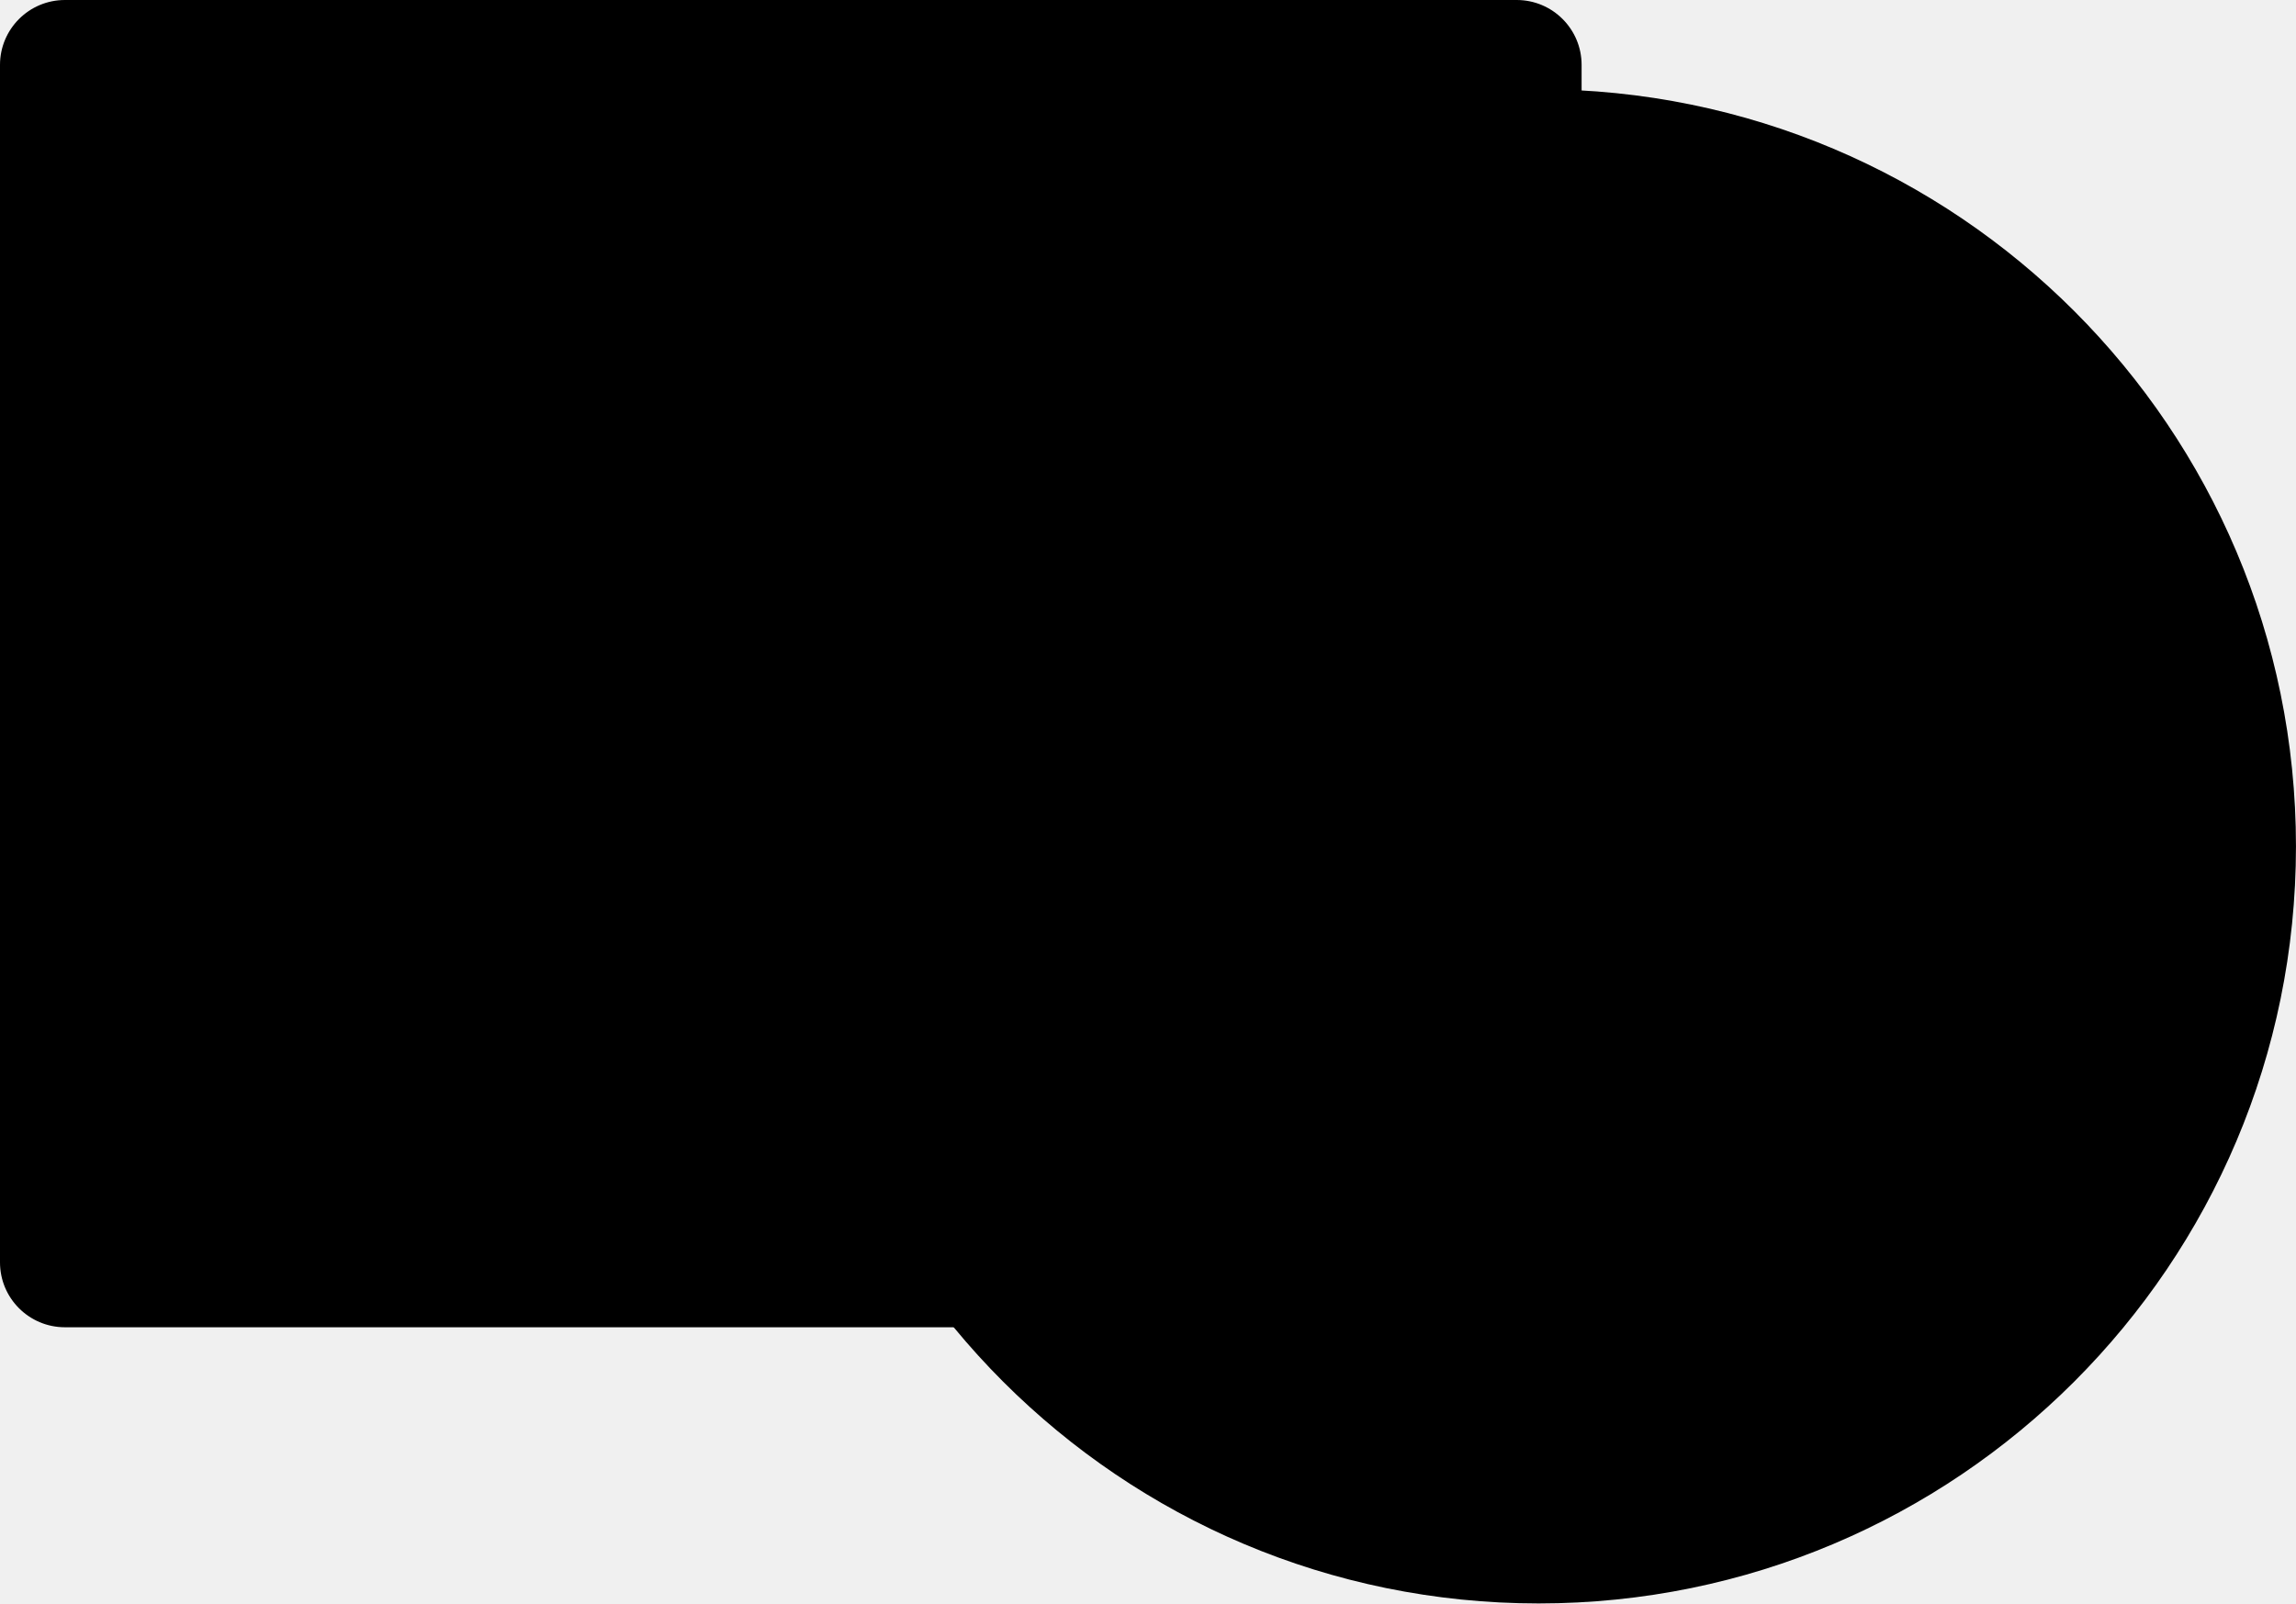
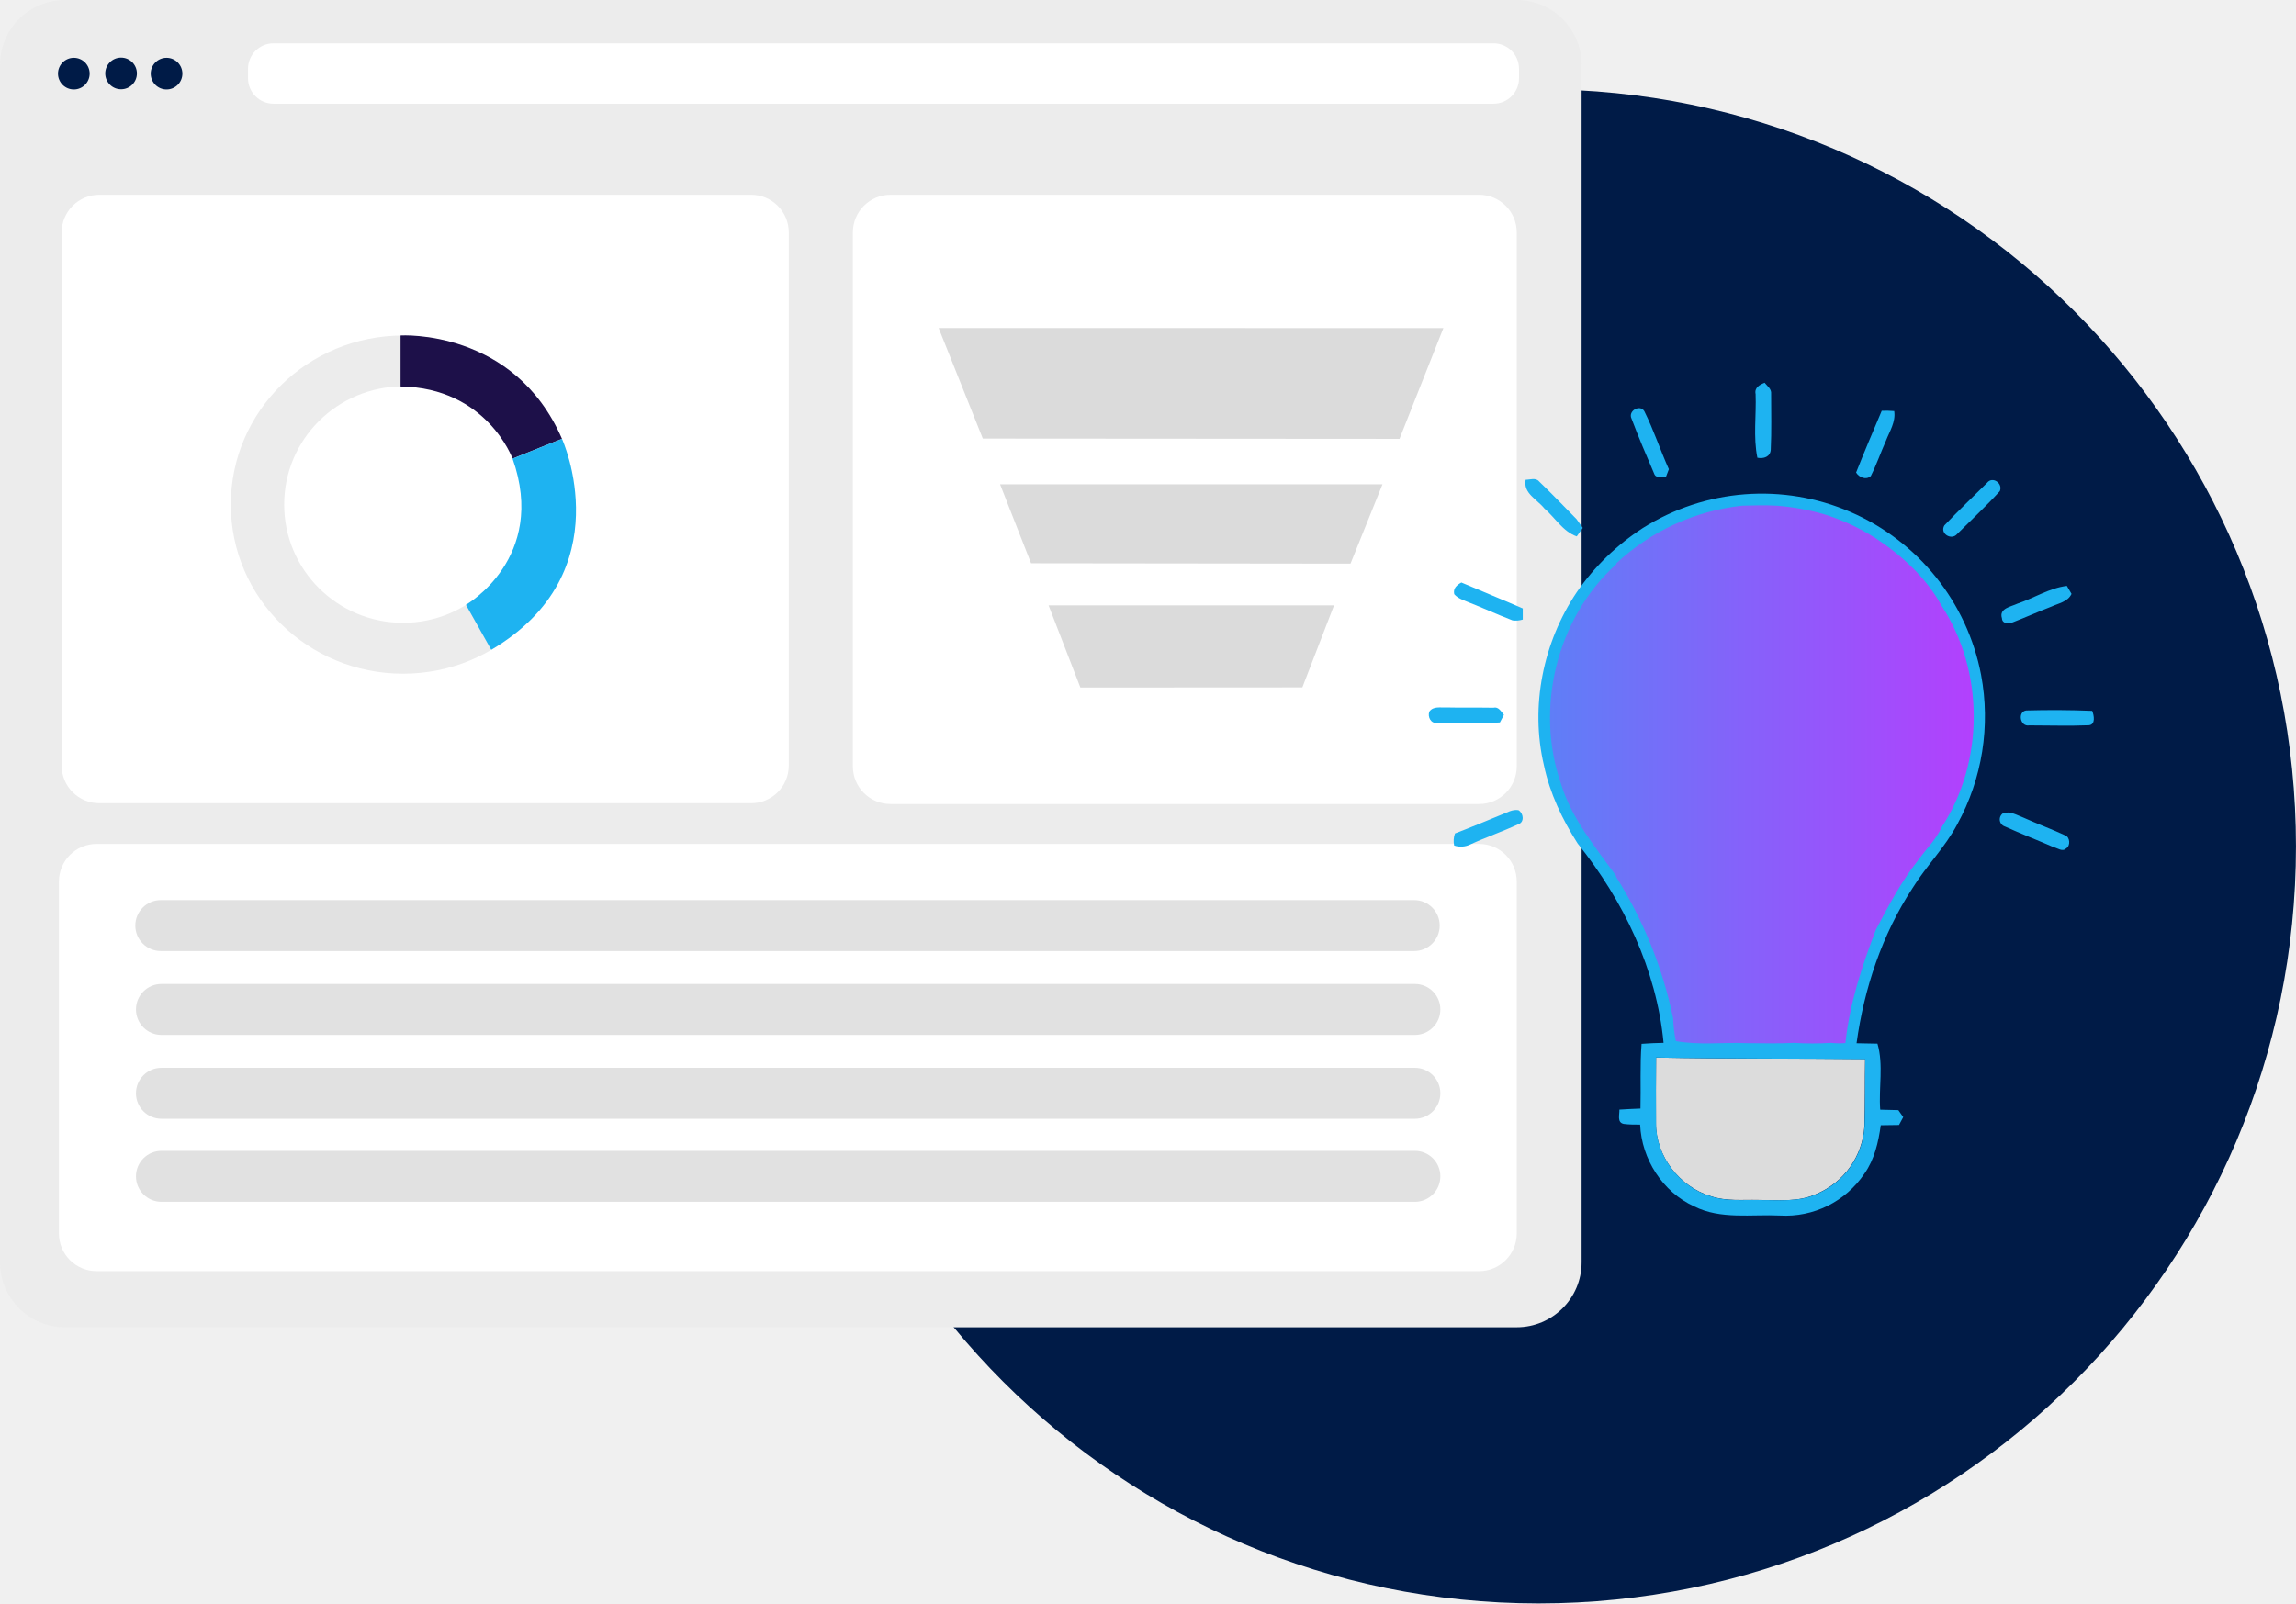
<svg xmlns="http://www.w3.org/2000/svg" id="Layer_1" data-name="Layer 1" viewBox="0 0 736.69 514.62">
  <defs>
    <style>.cls-1{fill:#001b47;}.cls-2{fill:#ececec;}.cls-3{fill:#dcdcdc;}.cls-4{fill:url(#linear-gradient);}.cls-5{fill:#fff;}.cls-6{fill:#e1e1e1;}.cls-7{fill:#dbdbdb;}.cls-8{fill:#1d1049;}.cls-9{fill:#1eb3f1;}</style>
    <linearGradient id="linear-gradient" x1="546.32" y1="383.23" x2="686.07" y2="383.23" gradientUnits="userSpaceOnUse">
      <stop offset="0" stop-color="#5e7ff7" />
      <stop offset="1" stop-color="#b43ffd" />
    </linearGradient>
  </defs>
-   <circle className="cls-1" cx="493.69" cy="271.63" r="242.99" />
-   <rect className="cls-2" width="507.47" height="425.98" rx="20.83" />
-   <path className="cls-3" d="M582.27,474.11c22.34.45,44.71.25,67.06.49-.12,7.22,0,14.44-.22,21.66a25.19,25.19,0,0,1-15.22,21.55c-5.9,2.82-12.55,2-18.85,2-5.06-.12-10.27.47-15.15-1.18-10.09-3-17.76-12.9-17.66-23.48C582.21,488.16,582.21,481.14,582.27,474.11Z" transform="translate(-50.9 -134.7)" />
-   <path className="cls-4" d="M587.66,471.51s-2.63-15.83-5.45-23.62-7.8-21.19-11.25-26.43-19.15-26.8-19.4-28.72-14.94-33.15,6-65.08,59.07-33.47,59.07-33.47,30.16,3.86,40.5,13.16,14.55,12.5,24.51,32.67,0,49.78,0,49.78-11.87,20.69-14.17,22.73-10.85,15.06-13.53,22.21a157.53,157.53,0,0,0-6.77,25.15c-1,6.51-2.55,12.38-2.55,12.38Z" transform="translate(-50.9 -134.7)" />
-   <rect className="cls-5" x="19.78" y="62.51" width="233.31" height="195.28" rx="12.08" />
-   <rect className="cls-5" x="273.65" y="62.51" width="213.01" height="195.54" rx="12.08" />
-   <rect className="cls-5" x="18.91" y="270.85" width="467.75" height="137.12" rx="12.08" />
-   <rect className="cls-6" x="43.42" y="288.88" width="418.52" height="16.36" rx="8.18" />
-   <rect className="cls-5" x="79.58" y="13.9" width="407.81" height="19.39" rx="8.18" />
-   <rect className="cls-6" x="43.63" y="315.8" width="418.52" height="16.36" rx="8.18" />
-   <rect className="cls-6" x="43.63" y="342.71" width="418.52" height="16.36" rx="8.18" />
-   <rect className="cls-6" x="43.63" y="369.36" width="418.52" height="16.36" rx="8.18" />
-   <polygon className="cls-7" points="301.17 105.27 463.12 105.3 449.04 140.85 315.34 140.76 301.17 105.27" />
-   <polygon className="cls-7" points="320.88 155.44 443.58 155.44 433.32 180.9 330.82 180.78 320.88 155.44" />
-   <polygon className="cls-7" points="336.44 194.28 428.04 194.28 417.87 220.62 346.65 220.66 336.44 194.28" />
-   <ellipse className="cls-2" cx="129.32" cy="161.95" rx="55.26" ry="54.27" />
-   <ellipse className="cls-5" cx="129.32" cy="161.95" rx="38.14" ry="37.94" />
-   <path className="cls-8" d="M179.42,258.74V242.37s36.41-2.31,51.79,33.16l-15.85,6.36S207.08,259.11,179.42,258.74Z" transform="translate(-50.9 -134.7)" />
-   <path className="cls-9" d="M215.36,281.89l15.85-6.36s19.53,42.82-22.69,67.72l-8.12-14.44S226.68,313.84,215.36,281.89Z" transform="translate(-50.9 -134.7)" />
-   <circle className="cls-1" cx="38.85" cy="23.57" r="5.08" />
-   <circle className="cls-1" cx="53.44" cy="23.63" r="5.08" />
-   <circle className="cls-1" cx="23.69" cy="23.63" r="5.08" />
-   <path className="cls-9" d="M614.2,261.17c-.44-2.06,1.3-3,2.9-3.63.82,1.07,2.26,2,2.08,3.57,0,6,.16,11.95-.12,17.91-.14,2.3-2.28,3-4.29,2.59C613.4,274.92,614.46,268,614.2,261.17Z" transform="translate(-50.9 -134.7)" />
-   <path className="cls-9" d="M574.41,269.11c-1.29-2.54,2.74-4.77,4.09-2.42,3,6,5.1,12.46,7.87,18.6-.27.65-.79,2-1,2.61-1.24-.15-3.21.38-3.72-1.18C579.14,280.88,576.63,275,574.41,269.11Z" transform="translate(-50.9 -134.7)" />
-   <path className="cls-9" d="M654.67,266.54a31.35,31.35,0,0,1,4,.09c.55,3.46-1.47,6.47-2.66,9.55-1.67,3.75-3,7.63-4.85,11.31-1.55,1.4-3.73.43-4.72-1.12C649.07,279.72,651.88,273.13,654.67,266.54Z" transform="translate(-50.9 -134.7)" />
-   <path className="cls-9" d="M540.42,288.68c1.42,0,3.23-.77,4.32.55,4.1,3.94,8,8,12,12.08.67.92,1.32,1.85,2,2.81l-1.93,2.74c-4.47-1.6-6.95-6-10.41-9C544.1,295,539.55,293,540.42,288.68Z" transform="translate(-50.9 -134.7)" />
-   <path className="cls-9" d="M688.45,289.69c1.75-2.27,5.19.14,4.11,2.64-4.36,4.79-9.12,9.22-13.72,13.79-1.85,2.13-5.65-.2-4.06-2.81C679.22,298.66,683.87,294.2,688.45,289.69Z" transform="translate(-50.9 -134.7)" />
-   <path className="cls-9" d="M578,304.18a71.61,71.61,0,0,1,108.54,47.07,72,72,0,0,1-7.63,48c-3.92,7.43-10,13.42-14.38,20.52-9.76,14.91-15.52,32.17-17.94,49.76,2.23.06,4.46.11,6.71.13,2,6.83.35,14.15.88,21.19L660,491l1.57,2.23-1.36,2.53-5.85.08c-.76,5.43-2,10.95-5.24,15.53A30.52,30.52,0,0,1,622,524.82c-9.17-.44-19,1.34-27.5-2.93-10.13-4.62-16.88-15.18-17.35-26.25-1.75,0-3.51,0-5.24-.22-2.27-.44-1.33-3-1.42-4.59,2.25-.14,4.51-.26,6.77-.34.17-6.92-.19-13.86.35-20.77,2.35-.18,4.7-.28,7.06-.32-2.24-23.52-12.91-45.72-27.58-64-4.93-7.72-8.93-16.12-10.82-25.12-4.45-18.94-.27-39.46,10.55-55.53A75.79,75.79,0,0,1,578,304.18Zm10-1.12a69.7,69.7,0,0,0-18.5,12.45l0,.27C550.38,333,543.3,362,551.76,386.28c3.41,11.15,10.93,20.21,17.66,29.48l0,.33a137.51,137.51,0,0,1,18.3,45.35,46.29,46.29,0,0,0,.89,7.4c7.42,1.36,15.07.34,22.59.66,5.08,0,10.17.17,15.25-.09a101,101,0,0,0,11.93,0,24.67,24.67,0,0,0,4.63.06c1.34-12.58,5.28-24.68,9.79-36.39,4.09-7.77,8.2-15.59,13.69-22.48,2.45-3.44,5.68-6.5,7.37-10.37,13.79-21,13.77-50.14,0-71.15-4.89-8.89-12.69-16.1-21.16-21.65a67.6,67.6,0,0,0-16.7-7.73A76.72,76.72,0,0,0,621,297c-3.71-.2-7.43-.11-11.14,0A70.16,70.16,0,0,0,588,303.06Zm-5.73,171.05c-.06,7-.06,14.05,0,21.08-.1,10.58,7.57,20.51,17.66,23.48,4.88,1.65,10.09,1.06,15.15,1.18,6.3-.08,13,.78,18.85-2a25.19,25.19,0,0,0,15.22-21.55c.27-7.22.1-14.44.22-21.66C627,474.36,604.61,474.56,582.27,474.11Z" transform="translate(-50.9 -134.7)" />
-   <path className="cls-9" d="M517.5,325.4c-.43-1.87.84-2.94,2.29-3.75,5,2.12,10,4.18,15.05,6.33,1.55.65,3.1,1.34,4.65,2,0,1.18,0,2.37,0,3.56a7.59,7.59,0,0,1-3.27.27c-4.71-1.79-9.28-3.92-14-5.76C520.58,327.34,518.71,326.81,517.5,325.4Z" transform="translate(-50.9 -134.7)" />
-   <path className="cls-9" d="M698.23,328.43c5.31-1.77,10.23-5,15.84-5.69.37.64,1.12,1.93,1.5,2.57-1.22,2.55-4.14,3-6.48,4.08-4.08,1.57-8.08,3.37-12.16,4.95-1.26.61-3.6.69-3.69-1.19C692.21,329.91,696.13,329.44,698.23,328.43Z" transform="translate(-50.9 -134.7)" />
-   <path className="cls-9" d="M509.51,363.09c1.26-1.83,3.61-1.22,5.49-1.34,5,.12,10,0,15.07.09,1.68-.42,2.48,1.26,3.38,2.29-.44.8-.87,1.61-1.3,2.43-6.73.45-13.5.12-20.24.15C510,366.93,508.9,364.77,509.51,363.09Z" transform="translate(-50.9 -134.7)" />
-   <path className="cls-9" d="M702,367.51c-2.94.52-3.82-4.35-1-4.79,7.05-.19,14.14-.17,21.2.13.59,1.46,1.16,4.44-1.1,4.62C714.78,367.73,708.39,367.51,702,367.51Z" transform="translate(-50.9 -134.7)" />
-   <path className="cls-9" d="M532.77,396.12c1.71-.66,3.42-1.72,5.34-1.4,1.64,1,2,3.89-.1,4.53-5,2.33-10.32,4.15-15.37,6.48a6.8,6.8,0,0,1-5.16.34,6.93,6.93,0,0,1,.26-3.88C522.79,400.28,527.77,398.16,532.77,396.12Z" transform="translate(-50.9 -134.7)" />
-   <path className="cls-9" d="M693.62,395.68c2.25-.75,4.39.62,6.43,1.39,4.44,2,9,3.68,13.44,5.72,1.64.54,1.8,3.43.32,4.21-1.13,1.19-2.7-.11-3.93-.38-5.2-2.28-10.53-4.29-15.68-6.66A2.39,2.39,0,0,1,693.62,395.68Z" transform="translate(-50.9 -134.7)" />
+   <circle class="cls-1" cx="493.69" cy="271.63" r="242.99" />
+   <rect class="cls-2" width="507.47" height="425.98" rx="20.83" />
+   <path class="cls-3" d="M582.27,474.11c22.34.45,44.71.25,67.06.49-.12,7.22,0,14.44-.22,21.66a25.19,25.19,0,0,1-15.22,21.55c-5.9,2.82-12.55,2-18.85,2-5.06-.12-10.27.47-15.15-1.18-10.09-3-17.76-12.9-17.66-23.48C582.21,488.16,582.21,481.14,582.27,474.11Z" transform="translate(-50.9 -134.7)" />
+   <path class="cls-4" d="M587.66,471.51s-2.63-15.83-5.45-23.62-7.8-21.19-11.25-26.43-19.15-26.8-19.4-28.72-14.94-33.15,6-65.08,59.07-33.47,59.07-33.47,30.16,3.86,40.5,13.16,14.55,12.5,24.51,32.67,0,49.78,0,49.78-11.87,20.69-14.17,22.73-10.85,15.06-13.53,22.21a157.53,157.53,0,0,0-6.77,25.15c-1,6.51-2.55,12.38-2.55,12.38Z" transform="translate(-50.9 -134.7)" />
+   <rect class="cls-5" x="19.78" y="62.51" width="233.31" height="195.28" rx="12.08" />
+   <rect class="cls-5" x="273.65" y="62.51" width="213.01" height="195.54" rx="12.08" />
+   <rect class="cls-5" x="18.91" y="270.85" width="467.75" height="137.12" rx="12.08" />
+   <rect class="cls-6" x="43.42" y="288.88" width="418.52" height="16.36" rx="8.18" />
+   <rect class="cls-5" x="79.58" y="13.9" width="407.81" height="19.39" rx="8.18" />
+   <rect class="cls-6" x="43.63" y="315.8" width="418.52" height="16.36" rx="8.18" />
+   <rect class="cls-6" x="43.63" y="342.71" width="418.52" height="16.36" rx="8.18" />
+   <rect class="cls-6" x="43.63" y="369.36" width="418.52" height="16.36" rx="8.18" />
+   <polygon class="cls-7" points="301.17 105.27 463.12 105.3 449.04 140.85 315.34 140.76 301.17 105.27" />
+   <polygon class="cls-7" points="320.88 155.44 443.58 155.44 433.32 180.9 330.82 180.78 320.88 155.44" />
+   <polygon class="cls-7" points="336.44 194.28 428.04 194.28 417.87 220.62 346.65 220.66 336.44 194.28" />
+   <ellipse class="cls-2" cx="129.32" cy="161.95" rx="55.26" ry="54.27" />
+   <ellipse class="cls-5" cx="129.32" cy="161.95" rx="38.14" ry="37.94" />
+   <path class="cls-8" d="M179.42,258.74V242.37s36.41-2.31,51.79,33.16l-15.85,6.36S207.08,259.11,179.42,258.74Z" transform="translate(-50.9 -134.7)" />
+   <path class="cls-9" d="M215.36,281.89l15.85-6.36s19.53,42.82-22.69,67.72l-8.12-14.44S226.68,313.84,215.36,281.89Z" transform="translate(-50.9 -134.7)" />
+   <circle class="cls-1" cx="38.85" cy="23.57" r="5.08" />
+   <circle class="cls-1" cx="53.44" cy="23.63" r="5.08" />
+   <circle class="cls-1" cx="23.69" cy="23.63" r="5.08" />
+   <path class="cls-9" d="M614.2,261.17c-.44-2.06,1.3-3,2.9-3.63.82,1.07,2.26,2,2.08,3.57,0,6,.16,11.95-.12,17.91-.14,2.3-2.28,3-4.29,2.59C613.4,274.92,614.46,268,614.2,261.17Z" transform="translate(-50.9 -134.7)" />
+   <path class="cls-9" d="M574.41,269.11c-1.29-2.54,2.74-4.77,4.09-2.42,3,6,5.1,12.46,7.87,18.6-.27.65-.79,2-1,2.61-1.24-.15-3.21.38-3.72-1.18C579.14,280.88,576.63,275,574.41,269.11Z" transform="translate(-50.9 -134.7)" />
+   <path class="cls-9" d="M654.67,266.54a31.35,31.35,0,0,1,4,.09c.55,3.46-1.47,6.47-2.66,9.55-1.67,3.75-3,7.63-4.85,11.31-1.55,1.4-3.73.43-4.72-1.12C649.07,279.72,651.88,273.13,654.67,266.54Z" transform="translate(-50.9 -134.7)" />
+   <path class="cls-9" d="M540.42,288.68c1.42,0,3.23-.77,4.32.55,4.1,3.94,8,8,12,12.08.67.92,1.32,1.85,2,2.81l-1.93,2.74c-4.47-1.6-6.95-6-10.41-9C544.1,295,539.55,293,540.42,288.68Z" transform="translate(-50.9 -134.7)" />
+   <path class="cls-9" d="M688.45,289.69c1.75-2.27,5.19.14,4.11,2.64-4.36,4.79-9.12,9.22-13.72,13.79-1.85,2.13-5.65-.2-4.06-2.81C679.22,298.66,683.87,294.2,688.45,289.69Z" transform="translate(-50.9 -134.7)" />
+   <path class="cls-9" d="M578,304.18a71.61,71.61,0,0,1,108.54,47.07,72,72,0,0,1-7.63,48c-3.92,7.43-10,13.42-14.38,20.52-9.76,14.91-15.52,32.17-17.94,49.76,2.23.06,4.46.11,6.71.13,2,6.83.35,14.15.88,21.19L660,491l1.57,2.23-1.36,2.53-5.85.08c-.76,5.43-2,10.95-5.24,15.53A30.52,30.52,0,0,1,622,524.82c-9.17-.44-19,1.34-27.5-2.93-10.13-4.62-16.88-15.18-17.35-26.25-1.75,0-3.51,0-5.24-.22-2.27-.44-1.33-3-1.42-4.59,2.25-.14,4.51-.26,6.77-.34.17-6.92-.19-13.86.35-20.77,2.35-.18,4.7-.28,7.06-.32-2.24-23.52-12.91-45.72-27.58-64-4.93-7.72-8.93-16.12-10.82-25.12-4.45-18.94-.27-39.46,10.55-55.53A75.79,75.79,0,0,1,578,304.18Zm10-1.12a69.7,69.7,0,0,0-18.5,12.45l0,.27C550.38,333,543.3,362,551.76,386.28c3.41,11.15,10.93,20.21,17.66,29.48l0,.33a137.51,137.51,0,0,1,18.3,45.35,46.29,46.29,0,0,0,.89,7.4c7.42,1.36,15.07.34,22.59.66,5.08,0,10.17.17,15.25-.09a101,101,0,0,0,11.93,0,24.67,24.67,0,0,0,4.63.06c1.34-12.58,5.28-24.68,9.79-36.39,4.09-7.77,8.2-15.59,13.69-22.48,2.45-3.44,5.68-6.5,7.37-10.37,13.79-21,13.77-50.14,0-71.15-4.89-8.89-12.69-16.1-21.16-21.65a67.6,67.6,0,0,0-16.7-7.73A76.72,76.72,0,0,0,621,297c-3.71-.2-7.43-.11-11.14,0A70.16,70.16,0,0,0,588,303.06Zm-5.73,171.05c-.06,7-.06,14.05,0,21.08-.1,10.58,7.57,20.51,17.66,23.48,4.88,1.65,10.09,1.06,15.15,1.18,6.3-.08,13,.78,18.85-2a25.19,25.19,0,0,0,15.22-21.55c.27-7.22.1-14.44.22-21.66C627,474.36,604.61,474.56,582.27,474.11Z" transform="translate(-50.9 -134.7)" />
+   <path class="cls-9" d="M517.5,325.4c-.43-1.87.84-2.94,2.29-3.75,5,2.12,10,4.18,15.05,6.33,1.55.65,3.1,1.34,4.65,2,0,1.18,0,2.37,0,3.56a7.59,7.59,0,0,1-3.27.27c-4.71-1.79-9.28-3.92-14-5.76C520.58,327.34,518.71,326.81,517.5,325.4Z" transform="translate(-50.9 -134.7)" />
+   <path class="cls-9" d="M698.23,328.43c5.31-1.77,10.23-5,15.84-5.69.37.64,1.12,1.93,1.5,2.57-1.22,2.55-4.14,3-6.48,4.08-4.08,1.57-8.08,3.37-12.16,4.95-1.26.61-3.6.69-3.69-1.19C692.21,329.91,696.13,329.44,698.23,328.43Z" transform="translate(-50.9 -134.7)" />
+   <path class="cls-9" d="M509.51,363.09c1.26-1.83,3.61-1.22,5.49-1.34,5,.12,10,0,15.07.09,1.68-.42,2.48,1.26,3.38,2.29-.44.8-.87,1.61-1.3,2.43-6.73.45-13.5.12-20.24.15C510,366.93,508.9,364.77,509.51,363.09Z" transform="translate(-50.9 -134.7)" />
+   <path class="cls-9" d="M702,367.51c-2.94.52-3.82-4.35-1-4.79,7.05-.19,14.14-.17,21.2.13.59,1.46,1.16,4.44-1.1,4.62C714.78,367.73,708.39,367.51,702,367.51Z" transform="translate(-50.9 -134.7)" />
+   <path class="cls-9" d="M532.77,396.12c1.71-.66,3.42-1.72,5.34-1.4,1.64,1,2,3.89-.1,4.53-5,2.33-10.32,4.15-15.37,6.48a6.8,6.8,0,0,1-5.16.34,6.93,6.93,0,0,1,.26-3.88C522.79,400.28,527.77,398.16,532.77,396.12Z" transform="translate(-50.9 -134.7)" />
+   <path class="cls-9" d="M693.62,395.68c2.25-.75,4.39.62,6.43,1.39,4.44,2,9,3.68,13.44,5.72,1.64.54,1.8,3.43.32,4.21-1.13,1.19-2.7-.11-3.93-.38-5.2-2.28-10.53-4.29-15.68-6.66A2.39,2.39,0,0,1,693.62,395.68Z" transform="translate(-50.9 -134.7)" />
</svg>
